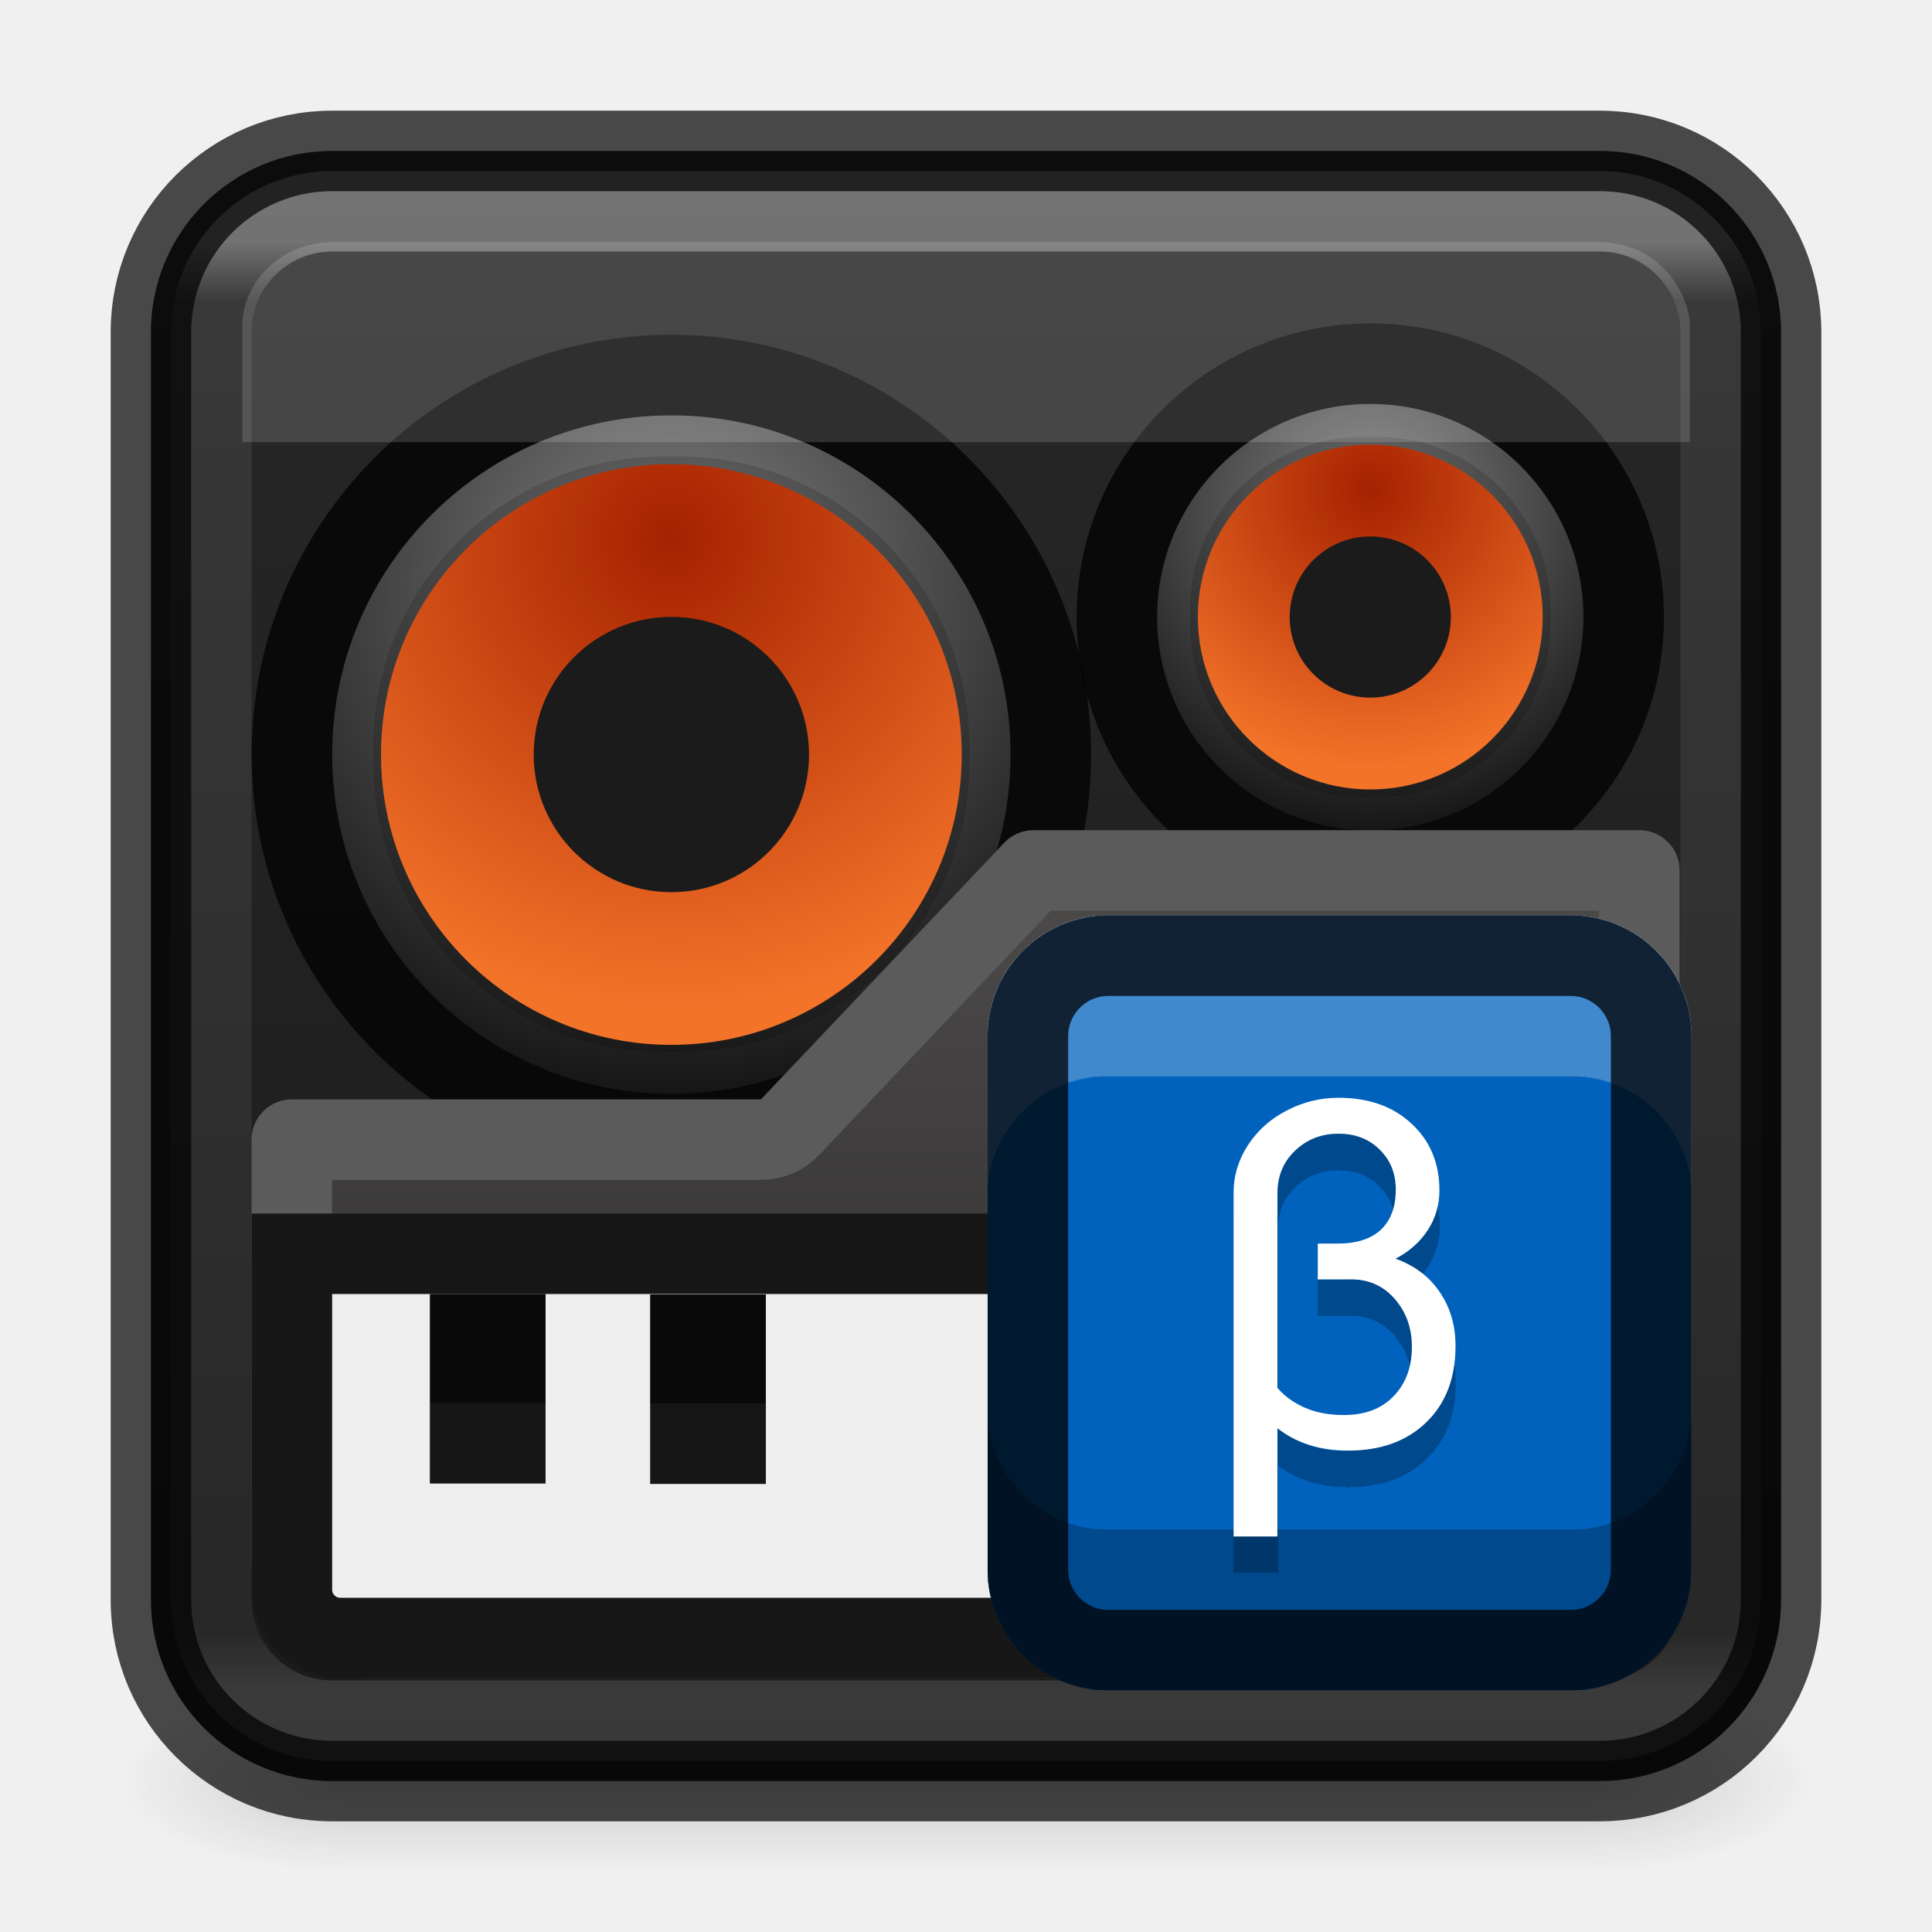
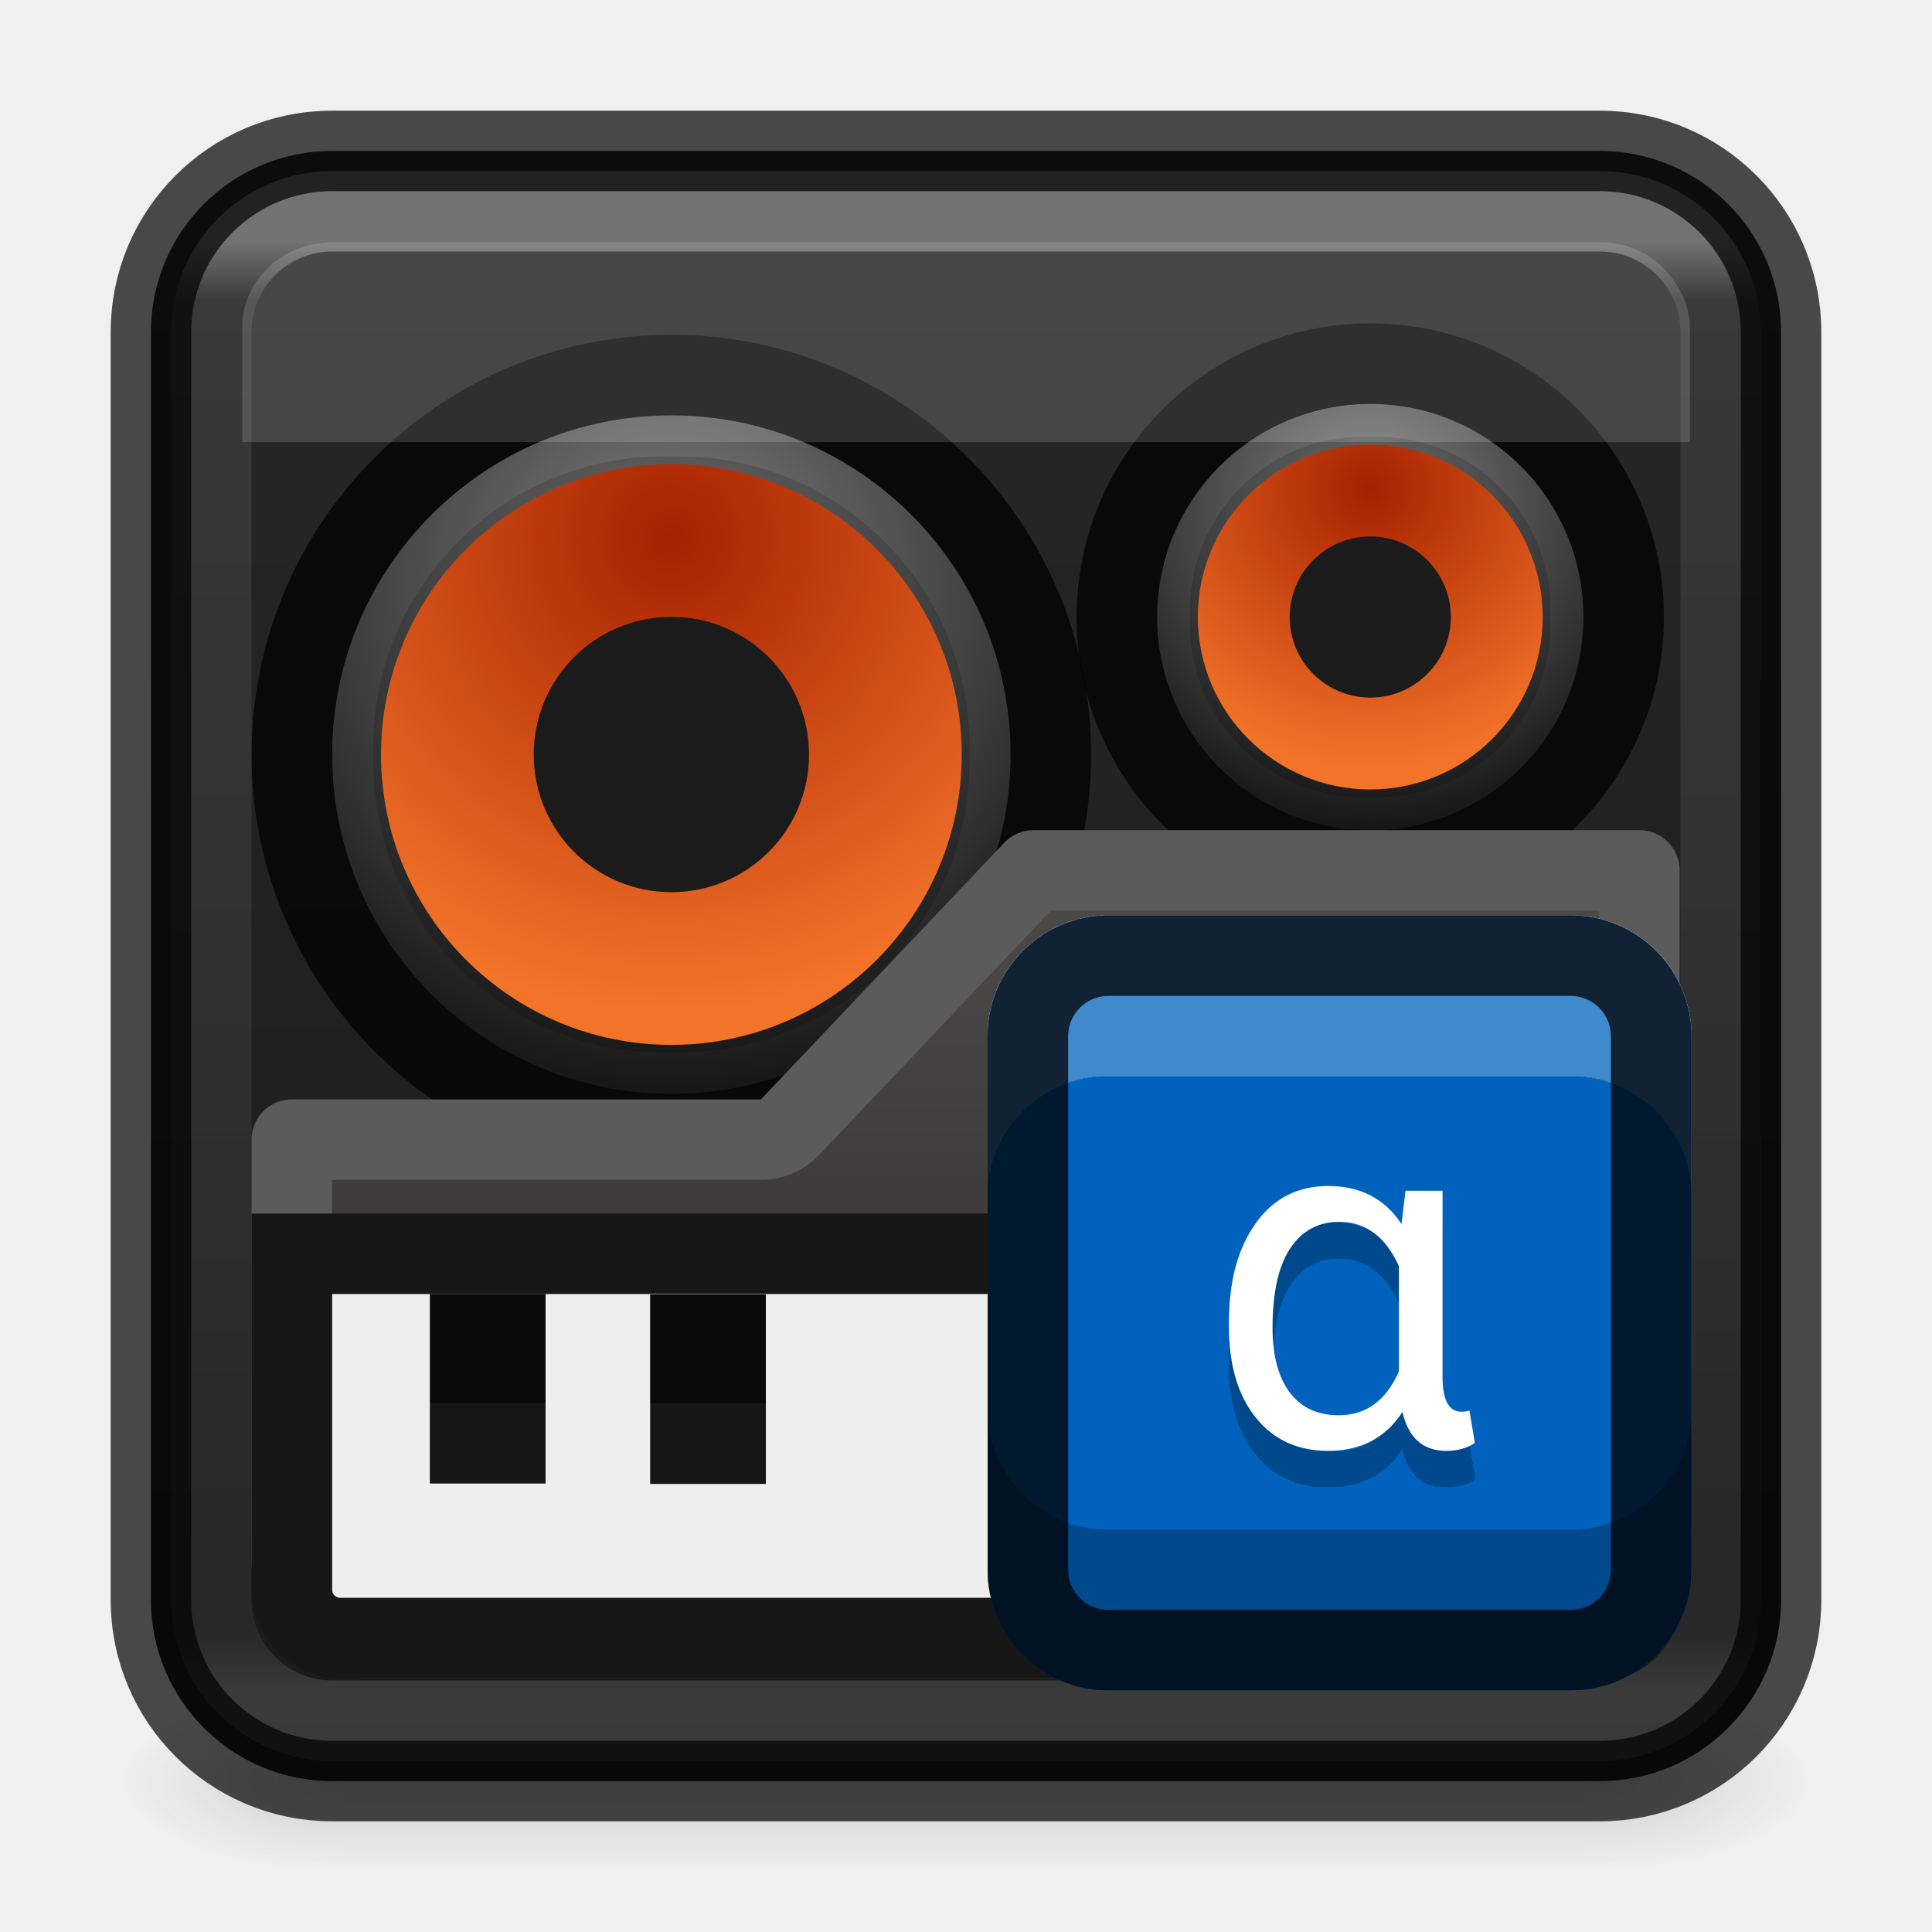
<svg xmlns="http://www.w3.org/2000/svg" width="24" height="24" viewBox="0 0 24 24" fill="none">
  <g opacity="0.4">
    <path opacity="0.4" d="M22.5 21H19.737V23.25H22.5V21Z" fill="url(#paint0_radial)" />
    <path opacity="0.4" d="M1.5 23.25H4.263V21H1.5V23.25Z" fill="url(#paint1_radial)" />
    <path opacity="0.4" d="M19.737 21H4.263V23.25H19.737V21Z" fill="url(#paint2_linear)" />
  </g>
  <path d="M19.875 1.875H4.125C2.882 1.875 1.875 2.882 1.875 4.125V19.875C1.875 21.118 2.882 22.125 4.125 22.125H19.875C21.118 22.125 22.125 21.118 22.125 19.875V4.125C22.125 2.882 21.118 1.875 19.875 1.875Z" fill="url(#paint3_linear)" />
  <path opacity="0.35" d="M19.875 2.625H4.125C3.297 2.625 2.625 3.297 2.625 4.125V19.875C2.625 20.703 3.297 21.375 4.125 21.375H19.875C20.703 21.375 21.375 20.703 21.375 19.875V4.125C21.375 3.297 20.703 2.625 19.875 2.625Z" stroke="url(#paint4_linear)" stroke-linecap="round" stroke-linejoin="round" />
  <path opacity="0.7" d="M19.875 1.875H4.125C2.882 1.875 1.875 2.882 1.875 4.125V19.875C1.875 21.118 2.882 22.125 4.125 22.125H19.875C21.118 22.125 22.125 21.118 22.125 19.875V4.125C22.125 2.882 21.118 1.875 19.875 1.875Z" stroke="black" stroke-width="1" />
  <circle cx="8.34" cy="9.373" r="4.214" fill="url(#paint5_radial)" />
  <circle cx="8.34" cy="9.373" r="4.714" stroke="black" stroke-opacity="0.75" />
  <g filter="url(#filter0_d)">
    <circle cx="8.34" cy="9.373" r="3.607" fill="url(#paint6_radial)" />
  </g>
  <circle cx="8.34" cy="9.373" r="1.71" fill="#1B1B1B" />
  <circle cx="17.022" cy="7.665" r="2.648" fill="url(#paint7_radial)" />
  <circle cx="17.022" cy="7.665" r="3.148" stroke="black" stroke-opacity="0.75" />
  <g filter="url(#filter1_d)">
    <circle cx="17.022" cy="7.665" r="2.142" fill="url(#paint8_radial)" />
  </g>
  <circle cx="17.022" cy="7.665" r="1.001" fill="#1B1B1B" />
  <path d="M20.365 10.813V10.822V10.835V10.847V10.86V10.873V10.886V10.899V10.912V10.926V10.939V10.953V10.966V10.98V10.994V11.008V11.023V11.037V11.051V11.066V11.081V11.095V11.11V11.125V11.14V11.156V11.171V11.187V11.202V11.218V11.234V11.25V11.266V11.282V11.298V11.315V11.331V11.348V11.365V11.382V11.399V11.415V11.433V11.45V11.467V11.485V11.502V11.52V11.538V11.556V11.574V11.592V11.61V11.628V11.646V11.665V11.683V11.702V11.721V11.739V11.758V11.777V11.796V11.816V11.835V11.854V11.874V11.893V11.913V11.933V11.953V11.972V11.992V12.012V12.033V12.053V12.073V12.093V12.114V12.134V12.155V12.176V12.196V12.217V12.238V12.259V12.28V12.301V12.322V12.344V12.365V12.387V12.408V12.43V12.451V12.473V12.495V12.517V12.539V12.56V12.582V12.605V12.627V12.649V12.671V12.694V12.716V12.738V12.761V12.784V12.806V12.829V12.852V12.874V12.897V12.92V12.943V12.966V12.989V13.012V13.036V13.059V13.082V13.105V13.129V13.152V13.176V13.199V13.223V13.246V13.27V13.294V13.317V13.341V13.365V13.389V13.413V13.437V13.46V13.485V13.509V13.533V13.557V13.581V13.605V13.629V13.654V13.678V13.702V13.726V13.751V13.775V13.8V13.824V13.849V13.873V13.898V13.922V13.947V13.972V13.996V14.021V14.046V14.07V14.095V14.12V14.145V14.169V14.194V14.219V14.244V14.269V14.293V14.318V14.343V14.368V14.393V14.418V14.443V14.468V14.493V14.518V14.543V14.568V14.593V14.618V14.643V14.668V14.693V14.718V14.743V14.768V14.793V14.818V14.843V14.868V14.893V14.918V14.943V14.968V14.993V15.018V15.043V15.068V15.093V15.118V15.143V15.168V15.193V15.218V15.243V15.268V15.293V15.317V15.342V15.367V15.392V15.417V15.442V15.466V15.491V15.516V15.541V15.565V15.59V15.615V15.639V15.664V15.689V15.713V15.738V15.762V15.787V15.811V15.836V15.86V15.885V15.909V15.933V15.958V15.982V16.006V16.03V16.055V16.079V16.103V16.127V16.151V16.175V16.199V16.223V16.247V16.271V16.294V16.318V16.342V16.366V16.389V16.413V16.436V16.46V16.483V16.507V16.53V16.553V16.576V16.6V16.623V16.646V16.669V16.692V16.715V16.738V16.761V16.784V16.806V16.829V16.852V16.874V16.897V16.919V16.942V16.964V16.986V17.008V17.03V17.052V17.075V17.096V17.118V17.14V17.162V17.184V17.205V17.227V17.248V17.27V17.291V17.312V17.333V17.355V17.376V17.396V17.417V17.438V17.459V17.48V17.5V17.521V17.541V17.561V17.582V17.602V17.622V17.642V17.662V17.682V17.702V17.721V17.741V17.761V17.78V17.799V17.819V17.838V17.857V17.876V17.895V17.913V17.932V17.951V17.969V17.988V18.006V18.024V18.042V18.06V18.078V18.096V18.114V18.131V18.149V18.166V18.184V18.201V18.218V18.235V18.252V18.269V18.286V18.302V18.319V18.335V18.351V18.367V18.384V18.399V18.415V18.431V18.447V18.462V18.477V18.493V18.508V18.523V18.538V18.552V18.567V18.582V18.596V18.61V18.625V18.639V18.653V18.666V18.68V18.694V18.707V18.72V18.734V18.747V18.76V18.772V18.785V18.798V18.81V18.822V18.834V18.846V18.858V18.87V18.882V18.893V18.904V18.916V18.927V18.938V18.948V18.959V18.97V18.98V18.99V19V19.01V19.02V19.029V19.039V19.048V19.058V19.067V19.075V19.084V19.093V19.101V19.11V19.118V19.126V19.134V19.141V19.149V19.156V19.163V19.17V19.177V19.184V19.191V19.197V19.203V19.209V19.215V19.221V19.227V19.232V19.238V19.243V19.248C20.365 19.856 19.914 20.346 19.369 20.346H19.364H19.358H19.352H19.346H19.34H19.333H19.326H19.319H19.312H19.304H19.296H19.288H19.279H19.27H19.261H19.252H19.242H19.232H19.222H19.212H19.201H19.19H19.179H19.168H19.156H19.144H19.132H19.119H19.106H19.093H19.08H19.067H19.053H19.039H19.025H19.01H18.996H18.981H18.965H18.95H18.934H18.918H18.902H18.886H18.869H18.852H18.835H18.818H18.8H18.783H18.765H18.747H18.728H18.709H18.691H18.671H18.652H18.633H18.613H18.593H18.573H18.552H18.531H18.511H18.489H18.468H18.447H18.425H18.403H18.381H18.359H18.336H18.313H18.291H18.267H18.244H18.221H18.197H18.173H18.149H18.124H18.1H18.075H18.05H18.025H18H17.974H17.949H17.923H17.897H17.871H17.845H17.818H17.791H17.764H17.737H17.71H17.682H17.655H17.627H17.599H17.571H17.543H17.514H17.485H17.457H17.428H17.399H17.369H17.34H17.31H17.28H17.25H17.22H17.19H17.16H17.129H17.098H17.068H17.037H17.005H16.974H16.943H16.911H16.879H16.847H16.815H16.783H16.751H16.718H16.686H16.653H16.62H16.587H16.554H16.521H16.487H16.454H16.42H16.386H16.352H16.318H16.284H16.25H16.215H16.181H16.146H16.111H16.076H16.041H16.006H15.971H15.936H15.9H15.864H15.829H15.793H15.757H15.721H15.685H15.649H15.612H15.576H15.539H15.503H15.466H15.429H15.392H15.355H15.318H15.281H15.243H15.206H15.168H15.131H15.093H15.056H15.018H14.98H14.942H14.903H14.865H14.827H14.789H14.75H14.712H14.673H14.635H14.596H14.557H14.518H14.479H14.44H14.401H14.362H14.323H14.284H14.244H14.205H14.165H14.126H14.086H14.046H14.007H13.967H13.927H13.887H13.848H13.807H13.768H13.727H13.687H13.647H13.607H13.567H13.526H13.486H13.446H13.405H13.365H13.324H13.284H13.243H13.203H13.162H13.121H13.081H13.04H12.999H12.958H12.917H12.877H12.836H12.795H12.754H12.713H12.672H12.631H12.59H12.549H12.508H12.467H12.426H12.385H12.344H12.303H12.261H12.22H12.179H12.138H12.097H12.056H12.015H11.974H11.933H11.891H11.85H11.809H11.768H11.727H11.686H11.645H11.604H11.563H11.521H11.48H11.439H11.398H11.357H11.316H11.275H11.234H11.194H11.152H11.112H11.071H11.03H10.989H10.948H10.908H10.867H10.826H10.785H10.745H10.704H10.664H10.623H10.582H10.542H10.502H10.461H10.421H10.38H10.34H10.3H10.26H10.22H10.18H10.14H10.1H10.06H10.02H9.98H9.94H9.901H9.861H9.821H9.782H9.742H9.703H9.664H9.624H9.585H9.546H9.507H9.468H9.429H9.39H9.351H9.312H9.274H9.235H9.197H9.158H9.12H9.081H9.043H9.005H8.967H8.929H8.891H8.853H8.816H8.778H8.741H8.703H8.666H8.629H8.591H8.554H8.517H8.48H8.444H8.407H8.37H8.334H8.298H8.261H8.225H8.189H8.153H8.117H8.082H8.046H8.011H7.975H7.94H7.905H7.87H7.835H7.8H7.765H7.731H7.696H7.662H7.628H7.594H7.56H7.526H7.492H7.458H7.425H7.392H7.359H7.325H7.293H7.26H7.227H7.195H7.162H7.13H7.098H7.066H7.034H7.003H6.971H6.94H6.909H6.878H6.847H6.816H6.785H6.755H6.725H6.694H6.664H6.635H6.605H6.575H6.546H6.517H6.488H6.459H6.43H6.402H6.374H6.345H6.317H6.29H6.262H6.234H6.207H6.18H6.153H6.126H6.1H6.073H6.047H6.021H5.995H5.969H5.944H5.919H5.893H5.869H5.844H5.819H5.795H5.771H5.747H5.723H5.699H5.676H5.653H5.63H5.607H5.585H5.562H5.54H5.518H5.496H5.475H5.453H5.432H5.411H5.391H5.37H5.35H5.33H5.31H5.291H5.271H5.252H5.233H5.214H5.196H5.178H5.159H5.142H5.124H5.107H5.09H5.073H5.056H5.04H5.023H5.007H4.992H4.976H4.961H4.946H4.931H4.917H4.902H4.888H4.875H4.861H4.848H4.835H4.822H4.809H4.797H4.785H4.773H4.762H4.751H4.74H4.729H4.718H4.708H4.698H4.688H4.679H4.67H4.661H4.652H4.644H4.636H4.628H4.621H4.613H4.606H4.6H4.593H4.587H4.581H4.576H4.57H4.565H4.561H4.556H4.552C4.363 20.346 4.126 20.25 3.929 20.059C3.736 19.871 3.625 19.633 3.625 19.4V19.395V19.391V19.386V19.381V19.376V19.371V19.366V19.36V19.355V19.349V19.344V19.338V19.332V19.326V19.321V19.314V19.308V19.302V19.296V19.29V19.283V19.276V19.27V19.263V19.256V19.249V19.242V19.235V19.228V19.221V19.214V19.206V19.199V19.191V19.183V19.176V19.168V19.16V19.152V19.144V19.136V19.128V19.119V19.111V19.102V19.094V19.085V19.077V19.068V19.059V19.05V19.041V19.032V19.023V19.014V19.005V18.995V18.986V18.976V18.967V18.957V18.947V18.938V18.928V18.918V18.908V18.898V18.888V18.878V18.867V18.857V18.847V18.836V18.826V18.815V18.804V18.794V18.783V18.772V18.761V18.75V18.739V18.728V18.717V18.706V18.694V18.683V18.672V18.66V18.649V18.637V18.625V18.614V18.602V18.59V18.578V18.567V18.555V18.543V18.53V18.518V18.506V18.494V18.482V18.469V18.457V18.444V18.432V18.419V18.407V18.394V18.381V18.369V18.356V18.343V18.33V18.317V18.304V18.291V18.278V18.265V18.251V18.238V18.225V18.212V18.198V18.185V18.171V18.158V18.144V18.131V18.117V18.103V18.09V18.076V18.062V18.048V18.034V18.02V18.007V17.993V17.979V17.965V17.95V17.936V17.922V17.908V17.894V17.879V17.865V17.851V17.836V17.822V17.807V17.793V17.778V17.764V17.749V17.735V17.72V17.705V17.691V17.676V17.661V17.646V17.631V17.617V17.602V17.587V17.572V17.557V17.542V17.527V17.512V17.497V17.482V17.467V17.452V17.436V17.421V17.406V17.391V17.376V17.36V17.345V17.33V17.315V17.299V17.284V17.268V17.253V17.238V17.222V17.207V17.191V17.176V17.16V17.145V17.129V17.114V17.098V17.083V17.067V17.052V17.036V17.02V17.005V16.989V16.974V16.958V16.942V16.927V16.911V16.895V16.88V16.864V16.848V16.832V16.817V16.801V16.785V16.769V16.754V16.738V16.722V16.706V16.691V16.675V16.659V16.643V16.628V16.612V16.596V16.58V16.564V16.549V16.533V16.517V16.501V16.486V16.47V16.454V16.438V16.423V16.407V16.391V16.375V16.36V16.344V16.328V16.312V16.297V16.281V16.265V16.25V16.234V16.218V16.203V16.187V16.171V16.156V16.14V16.125V16.109V16.093V16.078V16.062V16.047V16.031V16.016V16V15.985V15.969V15.954V15.938V15.923V15.907V15.892V15.877V15.861V15.846V15.831V15.815V15.8V15.785V15.77V15.754V15.739V15.724V15.709V15.694V15.679V15.664V15.649V15.633V15.618V15.604V15.589V15.574V15.559V15.544V15.529V15.514V15.499V15.485V15.47V15.455V15.441V15.426V15.411V15.397V15.382V15.368V15.353V15.339V15.324V15.31V15.296V15.281V15.267V15.253V15.239V15.224V15.21V15.196V15.182V15.168V15.154V15.14V15.126V15.112V15.098V15.085V15.071V15.057V15.044V15.03V15.016V15.003V14.989V14.976V14.962V14.949V14.936V14.922V14.909V14.896V14.883V14.87V14.857V14.844V14.831V14.818V14.805V14.792V14.779V14.767V14.754V14.742V14.729V14.716V14.704V14.691V14.679V14.667V14.655V14.643V14.63V14.618V14.606V14.594V14.582V14.57V14.559V14.547V14.535V14.524V14.512V14.501V14.489V14.478V14.466V14.455V14.444V14.433V14.422V14.411V14.4V14.389V14.378V14.367V14.356V14.346V14.335V14.325V14.314V14.304V14.293V14.283V14.273V14.263V14.253V14.243V14.233V14.223V14.213V14.204V14.194V14.184V14.175V14.166V14.157H9.452C9.59 14.157 9.721 14.101 9.815 14.001L12.838 10.813H20.365Z" fill="url(#paint9_linear)" stroke="#5B5B5B" stroke-linecap="round" stroke-linejoin="round" />
  <path d="M4.126 15.575H3.626V16.075V19.748C3.626 20.079 3.895 20.348 4.226 20.348H19.796C20.128 20.348 20.396 20.079 20.396 19.748V16.075V15.575H19.896H4.126Z" fill="#EEEEEE" stroke="#171717" />
  <g filter="url(#filter2_i)">
    <rect x="5.341" y="16.075" width="1.436" height="2.353" fill="#222222" />
  </g>
  <rect x="5.7" y="16.434" width="0.718" height="1.635" stroke="black" stroke-opacity="0.75" stroke-width="0.718" />
  <g filter="url(#filter3_i)">
    <rect x="8.077" y="16.08" width="1.436" height="2.353" fill="#222222" />
  </g>
  <rect x="8.437" y="16.44" width="0.718" height="1.635" stroke="black" stroke-opacity="0.75" stroke-width="0.718" />
  <g filter="url(#filter4_i)">
    <path d="M12.269 16.08H13.705V18.433H12.269V16.08Z" fill="#222222" />
  </g>
  <path d="M12.769 16.58H13.205V17.933H12.769V16.58Z" stroke="black" stroke-opacity="0.75" stroke-width="0.718" />
  <g filter="url(#filter5_i)">
    <rect x="14.669" y="16.08" width="1.436" height="2.353" fill="#222222" />
  </g>
  <rect x="15.028" y="16.44" width="0.718" height="1.635" stroke="black" stroke-opacity="0.75" stroke-width="0.718" />
  <g filter="url(#filter6_i)">
    <rect x="17.245" y="16.08" width="1.436" height="2.338" fill="#222222" />
  </g>
  <rect x="17.604" y="16.44" width="0.718" height="1.619" stroke="black" stroke-opacity="0.75" stroke-width="0.718" />
  <path d="M19.865 3.008H4.162C3.405 3.008 3.011 3.589 3.011 4.027V5.492H20.992V4.043C20.992 3.671 20.629 3.008 19.865 3.008Z" fill="white" fill-opacity="0.15" />
  <circle cx="14.374" cy="13.207" r="0.8" fill="#A9A9A9" />
  <circle cx="14.374" cy="13.207" r="1.3" stroke="black" stroke-opacity="0.15" />
  <circle cx="18.055" cy="13.207" r="0.8" fill="#A9A9A9" />
  <circle cx="18.055" cy="13.207" r="1.3" stroke="black" stroke-opacity="0.15" />
  <g filter="url(#filter7_ii)">
    <rect x="12.269" y="11.372" width="8.742" height="9.627" rx="1.5" fill="#0062BC" />
  </g>
  <rect x="12.769" y="11.872" width="7.742" height="8.627" rx="1" stroke="black" stroke-opacity="0.75" />
  <g filter="url(#filter8_d)">
-     <path d="M16.627 13.637C17.004 13.637 17.307 13.745 17.536 13.96C17.766 14.173 17.881 14.449 17.881 14.789C17.881 14.966 17.834 15.13 17.738 15.278C17.642 15.427 17.508 15.546 17.336 15.636C17.577 15.723 17.76 15.863 17.887 16.054C18.016 16.244 18.081 16.465 18.081 16.72C18.081 17.12 17.959 17.437 17.714 17.672C17.472 17.904 17.151 18.02 16.75 18.02C16.397 18.02 16.103 17.927 15.869 17.742V19.087H15.324V14.818C15.324 14.607 15.383 14.41 15.502 14.226C15.622 14.043 15.782 13.899 15.983 13.796C16.186 13.69 16.401 13.637 16.627 13.637ZM17.339 14.777C17.339 14.578 17.273 14.413 17.14 14.282C17.007 14.149 16.836 14.083 16.627 14.083C16.416 14.083 16.238 14.152 16.091 14.291C15.945 14.429 15.871 14.603 15.869 14.812V17.241C15.955 17.343 16.068 17.424 16.209 17.487C16.349 17.548 16.511 17.578 16.695 17.578C16.956 17.578 17.163 17.5 17.313 17.343C17.463 17.187 17.539 16.983 17.539 16.731C17.539 16.501 17.47 16.305 17.334 16.145C17.197 15.983 17.022 15.899 16.809 15.893H16.37V15.448H16.619C16.853 15.448 17.032 15.39 17.155 15.275C17.278 15.158 17.339 14.992 17.339 14.777Z" fill="white" />
+     <path d="M17.92 14.792V17.127C17.924 17.4 18.002 17.537 18.154 17.537C18.191 17.537 18.225 17.532 18.254 17.522L18.321 17.924C18.227 17.99 18.108 18.023 17.964 18.023C17.677 18.023 17.496 17.862 17.422 17.54C17.213 17.862 16.904 18.023 16.496 18.023C16.121 18.023 15.822 17.886 15.6 17.61C15.377 17.333 15.266 16.956 15.266 16.479V16.435C15.266 15.92 15.376 15.508 15.597 15.199C15.817 14.888 16.119 14.733 16.502 14.733C16.898 14.733 17.201 14.89 17.41 15.205L17.46 14.792H17.92ZM15.808 16.497C15.808 16.839 15.879 17.105 16.021 17.297C16.164 17.486 16.367 17.581 16.631 17.581C16.969 17.581 17.218 17.399 17.378 17.036V15.729C17.212 15.362 16.965 15.178 16.637 15.178C16.375 15.178 16.171 15.29 16.024 15.512C15.88 15.733 15.808 16.061 15.808 16.497Z" fill="white" />
  </g>
  <defs>
    <filter id="filter0_d" x="3.734" y="4.766" width="9.213" height="9.213" filterUnits="userSpaceOnUse" color-interpolation-filters="sRGB">
      <feFlood flood-opacity="0" result="BackgroundImageFix" />
      <feColorMatrix in="SourceAlpha" type="matrix" values="0 0 0 0 0 0 0 0 0 0 0 0 0 0 0 0 0 0 127 0" />
      <feMorphology radius="1" operator="dilate" in="SourceAlpha" result="effect1_dropShadow" />
      <feOffset />
      <feColorMatrix type="matrix" values="0 0 0 0 0 0 0 0 0 0 0 0 0 0 0 0 0 0 0.15 0" />
      <feBlend mode="normal" in2="BackgroundImageFix" result="effect1_dropShadow" />
      <feBlend mode="normal" in="SourceGraphic" in2="effect1_dropShadow" result="shape" />
    </filter>
    <filter id="filter1_d" x="13.881" y="4.524" width="6.284" height="6.284" filterUnits="userSpaceOnUse" color-interpolation-filters="sRGB">
      <feFlood flood-opacity="0" result="BackgroundImageFix" />
      <feColorMatrix in="SourceAlpha" type="matrix" values="0 0 0 0 0 0 0 0 0 0 0 0 0 0 0 0 0 0 127 0" />
      <feMorphology radius="1" operator="dilate" in="SourceAlpha" result="effect1_dropShadow" />
      <feOffset />
      <feColorMatrix type="matrix" values="0 0 0 0 0 0 0 0 0 0 0 0 0 0 0 0 0 0 0.15 0" />
      <feBlend mode="normal" in2="BackgroundImageFix" result="effect1_dropShadow" />
      <feBlend mode="normal" in="SourceGraphic" in2="effect1_dropShadow" result="shape" />
    </filter>
    <filter id="filter2_i" x="5.341" y="16.075" width="1.436" height="2.353" filterUnits="userSpaceOnUse" color-interpolation-filters="sRGB">
      <feFlood flood-opacity="0" result="BackgroundImageFix" />
      <feBlend mode="normal" in="SourceGraphic" in2="BackgroundImageFix" result="shape" />
      <feColorMatrix in="SourceAlpha" type="matrix" values="0 0 0 0 0 0 0 0 0 0 0 0 0 0 0 0 0 0 127 0" result="hardAlpha" />
      <feOffset dy="-1" />
      <feComposite in2="hardAlpha" operator="arithmetic" k2="-1" k3="1" />
      <feColorMatrix type="matrix" values="0 0 0 0 1 0 0 0 0 1 0 0 0 0 1 0 0 0 0.25 0" />
      <feBlend mode="normal" in2="shape" result="effect1_innerShadow" />
    </filter>
    <filter id="filter3_i" x="8.077" y="16.08" width="1.436" height="2.353" filterUnits="userSpaceOnUse" color-interpolation-filters="sRGB">
      <feFlood flood-opacity="0" result="BackgroundImageFix" />
      <feBlend mode="normal" in="SourceGraphic" in2="BackgroundImageFix" result="shape" />
      <feColorMatrix in="SourceAlpha" type="matrix" values="0 0 0 0 0 0 0 0 0 0 0 0 0 0 0 0 0 0 127 0" result="hardAlpha" />
      <feOffset dy="-1" />
      <feComposite in2="hardAlpha" operator="arithmetic" k2="-1" k3="1" />
      <feColorMatrix type="matrix" values="0 0 0 0 1 0 0 0 0 1 0 0 0 0 1 0 0 0 0.25 0" />
      <feBlend mode="normal" in2="shape" result="effect1_innerShadow" />
    </filter>
    <filter id="filter4_i" x="12.269" y="16.08" width="1.436" height="2.353" filterUnits="userSpaceOnUse" color-interpolation-filters="sRGB">
      <feFlood flood-opacity="0" result="BackgroundImageFix" />
      <feBlend mode="normal" in="SourceGraphic" in2="BackgroundImageFix" result="shape" />
      <feColorMatrix in="SourceAlpha" type="matrix" values="0 0 0 0 0 0 0 0 0 0 0 0 0 0 0 0 0 0 127 0" result="hardAlpha" />
      <feOffset dy="-1" />
      <feComposite in2="hardAlpha" operator="arithmetic" k2="-1" k3="1" />
      <feColorMatrix type="matrix" values="0 0 0 0 1 0 0 0 0 1 0 0 0 0 1 0 0 0 0.25 0" />
      <feBlend mode="normal" in2="shape" result="effect1_innerShadow" />
    </filter>
    <filter id="filter5_i" x="14.669" y="16.08" width="1.436" height="2.353" filterUnits="userSpaceOnUse" color-interpolation-filters="sRGB">
      <feFlood flood-opacity="0" result="BackgroundImageFix" />
      <feBlend mode="normal" in="SourceGraphic" in2="BackgroundImageFix" result="shape" />
      <feColorMatrix in="SourceAlpha" type="matrix" values="0 0 0 0 0 0 0 0 0 0 0 0 0 0 0 0 0 0 127 0" result="hardAlpha" />
      <feOffset dy="-1" />
      <feComposite in2="hardAlpha" operator="arithmetic" k2="-1" k3="1" />
      <feColorMatrix type="matrix" values="0 0 0 0 1 0 0 0 0 1 0 0 0 0 1 0 0 0 0.25 0" />
      <feBlend mode="normal" in2="shape" result="effect1_innerShadow" />
    </filter>
    <filter id="filter6_i" x="17.245" y="16.08" width="1.436" height="2.338" filterUnits="userSpaceOnUse" color-interpolation-filters="sRGB">
      <feFlood flood-opacity="0" result="BackgroundImageFix" />
      <feBlend mode="normal" in="SourceGraphic" in2="BackgroundImageFix" result="shape" />
      <feColorMatrix in="SourceAlpha" type="matrix" values="0 0 0 0 0 0 0 0 0 0 0 0 0 0 0 0 0 0 127 0" result="hardAlpha" />
      <feOffset dy="-1" />
      <feComposite in2="hardAlpha" operator="arithmetic" k2="-1" k3="1" />
      <feColorMatrix type="matrix" values="0 0 0 0 1 0 0 0 0 1 0 0 0 0 1 0 0 0 0.25 0" />
      <feBlend mode="normal" in2="shape" result="effect1_innerShadow" />
    </filter>
    <filter id="filter7_ii" x="12.269" y="11.372" width="8.742" height="9.627" filterUnits="userSpaceOnUse" color-interpolation-filters="sRGB">
      <feFlood flood-opacity="0" result="BackgroundImageFix" />
      <feBlend mode="normal" in="SourceGraphic" in2="BackgroundImageFix" result="shape" />
      <feColorMatrix in="SourceAlpha" type="matrix" values="0 0 0 0 0 0 0 0 0 0 0 0 0 0 0 0 0 0 127 0" result="hardAlpha" />
      <feOffset dy="2" />
      <feComposite in2="hardAlpha" operator="arithmetic" k2="-1" k3="1" />
      <feColorMatrix type="matrix" values="0 0 0 0 1 0 0 0 0 1 0 0 0 0 1 0 0 0 0.25 0" />
      <feBlend mode="normal" in2="shape" result="effect1_innerShadow" />
      <feColorMatrix in="SourceAlpha" type="matrix" values="0 0 0 0 0 0 0 0 0 0 0 0 0 0 0 0 0 0 127 0" result="hardAlpha" />
      <feOffset dy="-2" />
      <feComposite in2="hardAlpha" operator="arithmetic" k2="-1" k3="1" />
      <feColorMatrix type="matrix" values="0 0 0 0 0 0 0 0 0 0 0 0 0 0 0 0 0 0 0.25 0" />
      <feBlend mode="normal" in2="effect1_innerShadow" result="effect2_innerShadow" />
    </filter>
-     <filter id="filter8_d" x="15.324" y="13.637" width="2.757" height="5.899" filterUnits="userSpaceOnUse" color-interpolation-filters="sRGB">
+     <filter id="filter8_d" x="15.266" y="14.733" width="3.056" height="3.74" filterUnits="userSpaceOnUse" color-interpolation-filters="sRGB">
      <feFlood flood-opacity="0" result="BackgroundImageFix" />
      <feColorMatrix in="SourceAlpha" type="matrix" values="0 0 0 0 0 0 0 0 0 0 0 0 0 0 0 0 0 0 127 0" />
      <feOffset dy="0.45" />
      <feColorMatrix type="matrix" values="0 0 0 0 0 0 0 0 0 0 0 0 0 0 0 0 0 0 0.25 0" />
      <feBlend mode="normal" in2="BackgroundImageFix" result="effect1_dropShadow" />
      <feBlend mode="normal" in="SourceGraphic" in2="effect1_dropShadow" result="shape" />
    </filter>
    <radialGradient id="paint0_radial" cx="0" cy="0" r="1" gradientUnits="userSpaceOnUse" gradientTransform="translate(19.7329 22.125) scale(2.76838 1.125)">
      <stop stop-color="#181818" />
      <stop offset="1" stop-color="#181818" stop-opacity="0" />
    </radialGradient>
    <radialGradient id="paint1_radial" cx="0" cy="0" r="1" gradientUnits="userSpaceOnUse" gradientTransform="translate(4.26706 22.125) rotate(180) scale(2.76839 1.125)">
      <stop stop-color="#181818" />
      <stop offset="1" stop-color="#181818" stop-opacity="0" />
    </radialGradient>
    <linearGradient id="paint2_linear" x1="12.585" y1="23.259" x2="12.585" y2="21" gradientUnits="userSpaceOnUse">
      <stop stop-color="#181818" stop-opacity="0" />
      <stop offset="0.5" stop-color="#181818" />
      <stop offset="1" stop-color="#181818" stop-opacity="0" />
    </linearGradient>
    <linearGradient id="paint3_linear" x1="11.778" y1="1.955" x2="11.778" y2="22.111" gradientUnits="userSpaceOnUse">
      <stop stop-color="#282828" />
      <stop offset="1" stop-color="#1A1A1A" />
    </linearGradient>
    <linearGradient id="paint4_linear" x1="12" y1="3" x2="12" y2="21" gradientUnits="userSpaceOnUse">
      <stop stop-color="white" />
      <stop offset="0.042" stop-color="white" stop-opacity="0.235" />
      <stop offset="0.958" stop-color="white" stop-opacity="0.157" />
      <stop offset="1" stop-color="white" stop-opacity="0.392" />
    </linearGradient>
    <radialGradient id="paint5_radial" cx="0" cy="0" r="1" gradientUnits="userSpaceOnUse" gradientTransform="translate(8.34016 7.24019) rotate(90) scale(6.34616)">
      <stop stop-color="#828282" />
      <stop offset="1" stop-color="#161616" />
    </radialGradient>
    <radialGradient id="paint6_radial" cx="0" cy="0" r="1" gradientUnits="userSpaceOnUse" gradientTransform="translate(8.34015 6.68783) rotate(90) scale(5.86381)">
      <stop stop-color="#A62100" />
      <stop offset="1" stop-color="#F37329" />
    </radialGradient>
    <radialGradient id="paint7_radial" cx="0" cy="0" r="1" gradientUnits="userSpaceOnUse" gradientTransform="translate(17.0221 6.32483) rotate(90) scale(3.98779)">
      <stop stop-color="#828282" />
      <stop offset="1" stop-color="#161616" />
    </radialGradient>
    <radialGradient id="paint8_radial" cx="0" cy="0" r="1" gradientUnits="userSpaceOnUse" gradientTransform="translate(17.0224 6.07088) rotate(90) scale(3.48228)">
      <stop stop-color="#A62100" />
      <stop offset="1" stop-color="#F37329" />
    </radialGradient>
    <linearGradient id="paint9_linear" x1="11.992" y1="10.313" x2="11.992" y2="20.846" gradientUnits="userSpaceOnUse">
      <stop stop-color="#4F4C4C" />
      <stop offset="1" stop-color="#262626" />
    </linearGradient>
  </defs>
</svg>
